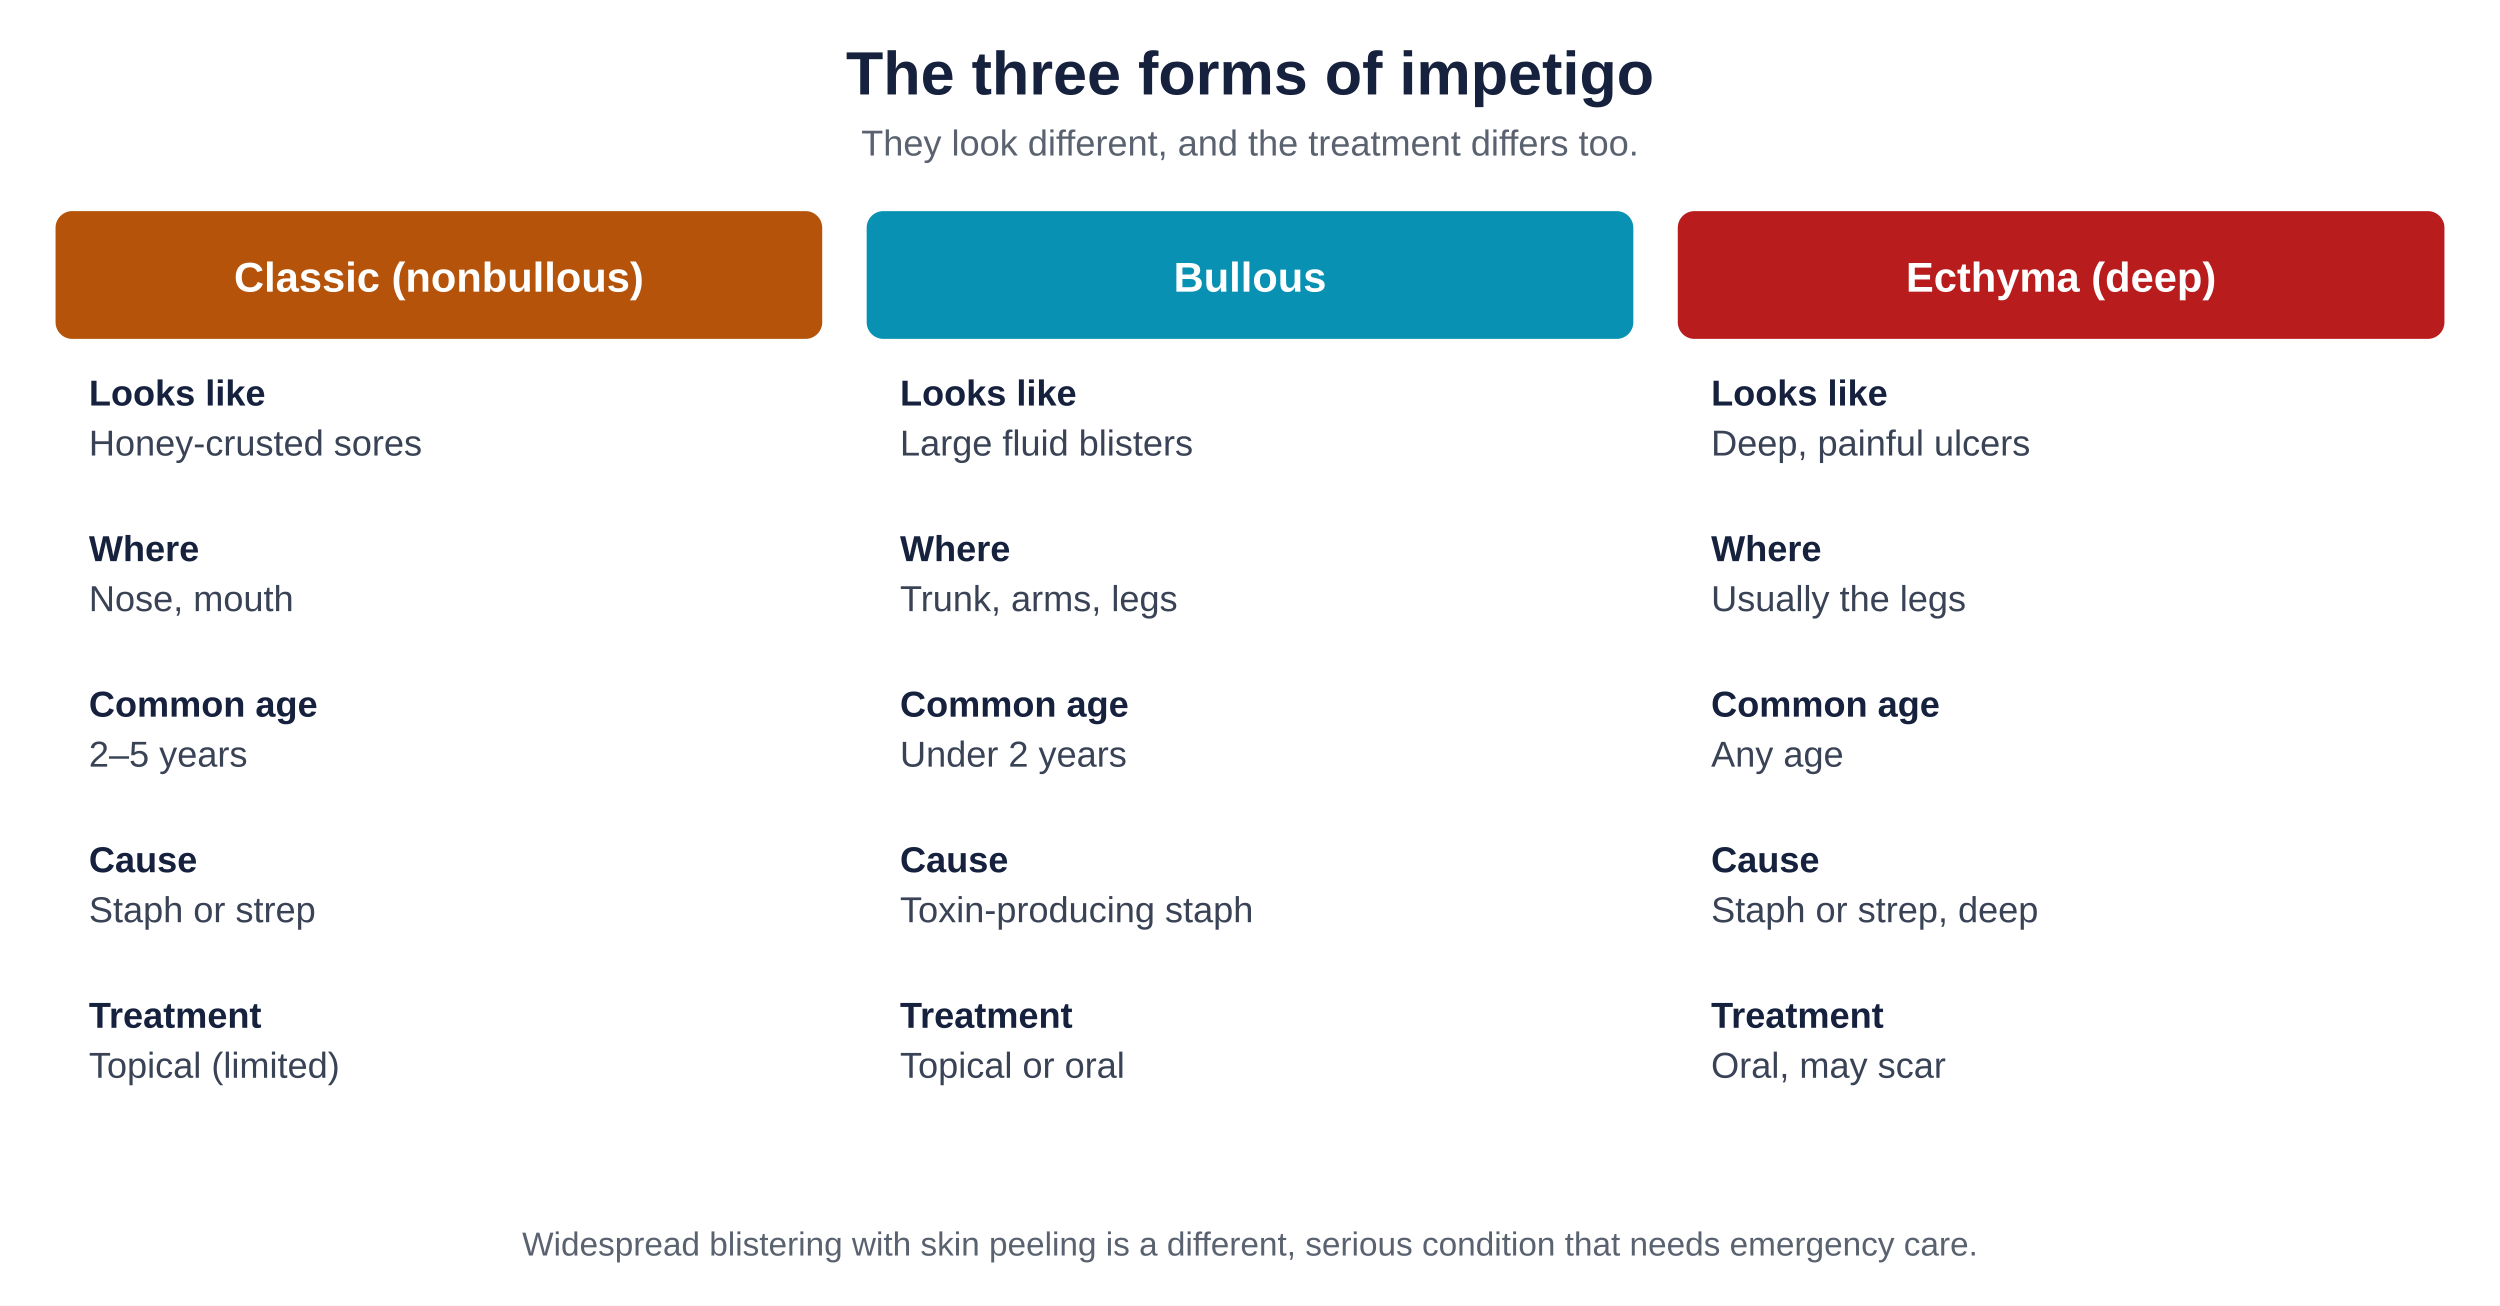
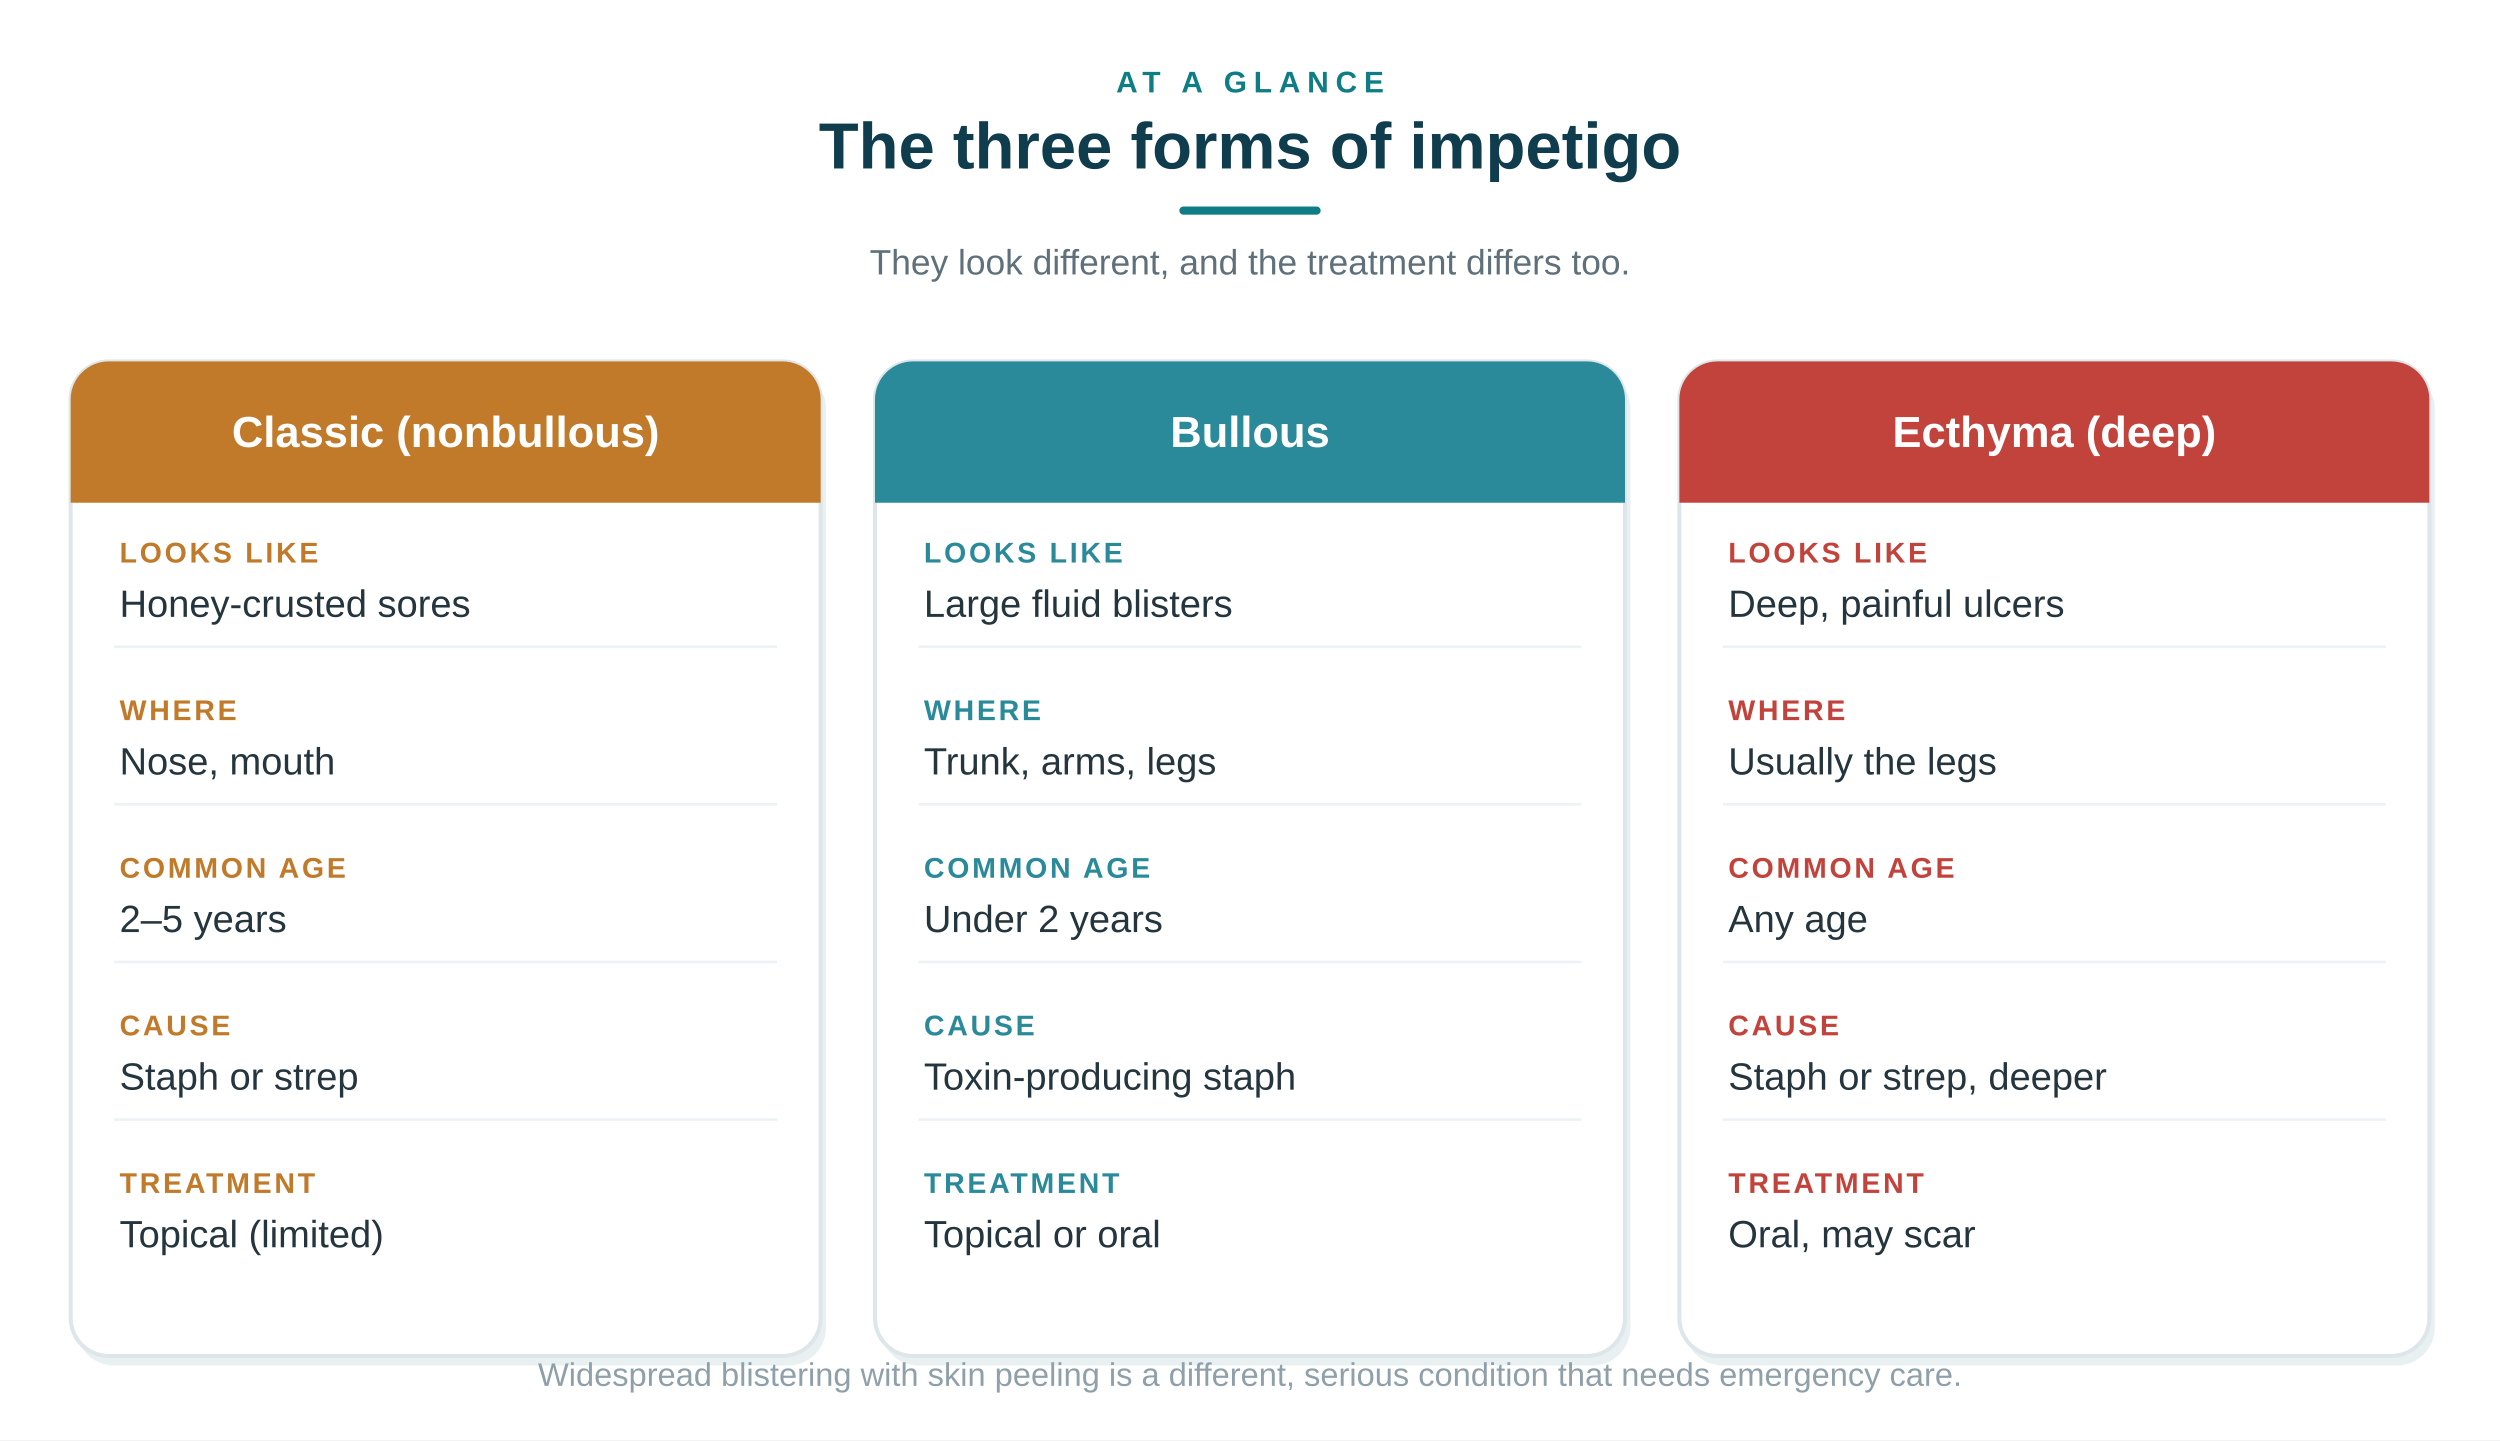
- <svg xmlns="http://www.w3.org/2000/svg" viewBox="0 0 900 470" role="img" aria-labelledby="im-title im-desc" font-family="-apple-system, 'Segoe UI', Arial, sans-serif">
-   <rect width="900" height="470" fill="#ffffff" />
-   <text x="450" y="34" text-anchor="middle" font-size="22" font-weight="700" fill="#16213e">The three forms of impetigo</text>
-   <text x="450" y="56" text-anchor="middle" font-size="13" fill="#5a6270">They look different, and the treatment differs too.</text>
-   <g>
-     <rect x="20" y="76" width="276" height="46" rx="6" fill="#b45309" />
-     <text x="158" y="105" text-anchor="middle" font-size="15" font-weight="700" fill="#ffffff">Classic (nonbullous)</text>
-     <text x="32" y="146" font-size="13" font-weight="700" fill="#16213e">Looks like</text>
-     <text x="32" y="164" font-size="13" fill="#3a4356">Honey-crusted sores</text>
-     <text x="32" y="202" font-size="13" font-weight="700" fill="#16213e">Where</text>
-     <text x="32" y="220" font-size="13" fill="#3a4356">Nose, mouth</text>
-     <text x="32" y="258" font-size="13" font-weight="700" fill="#16213e">Common age</text>
-     <text x="32" y="276" font-size="13" fill="#3a4356">2–5 years</text>
-     <text x="32" y="314" font-size="13" font-weight="700" fill="#16213e">Cause</text>
-     <text x="32" y="332" font-size="13" fill="#3a4356">Staph or strep</text>
-     <text x="32" y="370" font-size="13" font-weight="700" fill="#16213e">Treatment</text>
-     <text x="32" y="388" font-size="13" fill="#3a4356">Topical (limited)</text>
-   </g>
-   <g>
-     <rect x="312" y="76" width="276" height="46" rx="6" fill="#0891b2" />
-     <text x="450" y="105" text-anchor="middle" font-size="15" font-weight="700" fill="#ffffff">Bullous</text>
-     <text x="324" y="146" font-size="13" font-weight="700" fill="#16213e">Looks like</text>
-     <text x="324" y="164" font-size="13" fill="#3a4356">Large fluid blisters</text>
-     <text x="324" y="202" font-size="13" font-weight="700" fill="#16213e">Where</text>
-     <text x="324" y="220" font-size="13" fill="#3a4356">Trunk, arms, legs</text>
-     <text x="324" y="258" font-size="13" font-weight="700" fill="#16213e">Common age</text>
-     <text x="324" y="276" font-size="13" fill="#3a4356">Under 2 years</text>
-     <text x="324" y="314" font-size="13" font-weight="700" fill="#16213e">Cause</text>
-     <text x="324" y="332" font-size="13" fill="#3a4356">Toxin-producing staph</text>
-     <text x="324" y="370" font-size="13" font-weight="700" fill="#16213e">Treatment</text>
-     <text x="324" y="388" font-size="13" fill="#3a4356">Topical or oral</text>
-   </g>
-   <g>
-     <rect x="604" y="76" width="276" height="46" rx="6" fill="#b91c1c" />
-     <text x="742" y="105" text-anchor="middle" font-size="15" font-weight="700" fill="#ffffff">Ecthyma (deep)</text>
-     <text x="616" y="146" font-size="13" font-weight="700" fill="#16213e">Looks like</text>
-     <text x="616" y="164" font-size="13" fill="#3a4356">Deep, painful ulcers</text>
-     <text x="616" y="202" font-size="13" font-weight="700" fill="#16213e">Where</text>
-     <text x="616" y="220" font-size="13" fill="#3a4356">Usually the legs</text>
-     <text x="616" y="258" font-size="13" font-weight="700" fill="#16213e">Common age</text>
-     <text x="616" y="276" font-size="13" fill="#3a4356">Any age</text>
-     <text x="616" y="314" font-size="13" font-weight="700" fill="#16213e">Cause</text>
-     <text x="616" y="332" font-size="13" fill="#3a4356">Staph or strep, deep</text>
-     <text x="616" y="370" font-size="13" font-weight="700" fill="#16213e">Treatment</text>
-     <text x="616" y="388" font-size="13" fill="#3a4356">Oral, may scar</text>
-   </g>
-   <text x="450" y="452" text-anchor="middle" font-size="12" fill="#5a6270">Widespread blistering with skin peeling is a different, serious condition that needs emergency care.</text>
+ <svg xmlns="http://www.w3.org/2000/svg" viewBox="0 0 920 530" role="img" aria-labelledby="im-t im-d" font-family="-apple-system, 'Segoe UI', 'Helvetica Neue', Arial, sans-serif">
+   <rect width="920" height="530" fill="#ffffff" />
+   <text x="460.0" y="34" text-anchor="middle" font-size="11" font-weight="700" letter-spacing="2.5" fill="#0e7d86">AT A GLANCE</text>
+   <text x="460.0" y="62" text-anchor="middle" font-size="24" font-weight="700" fill="#0f3d4e">The three forms of impetigo</text>
+   <rect x="434.0" y="76" width="52" height="3" rx="1.5" fill="#0e7d86" />
+   <text x="460.0" y="101" text-anchor="middle" font-size="13" fill="#5f707a">They look different, and the treatment differs too.</text>
+   <rect x="28" y="136.5" width="276" height="366" rx="14" fill="#e8f0f2" />
+   <rect x="26" y="133" width="276" height="366" rx="14" fill="#ffffff" stroke="#dfe6ea" stroke-width="1.5" />
+   <path d="M 26,147 A 14,14 0 0 1 40,133 L 288,133 A 14,14 0 0 1 302,147 L 302,185 L 26,185 Z" fill="#c07a2a" />
+   <text x="164.0" y="164.5" text-anchor="middle" font-size="16" font-weight="700" fill="#ffffff">Classic (nonbullous)</text>
+   <text x="44" y="207" font-size="10.5" font-weight="700" letter-spacing="1" fill="#c07a2a">LOOKS LIKE</text>
+   <text x="44" y="227" font-size="14" font-weight="500" fill="#24353e">Honey-crusted sores</text>
+   <line x1="42" y1="238" x2="286" y2="238" stroke="#edf2f5" stroke-width="1" />
+   <text x="44" y="265" font-size="10.5" font-weight="700" letter-spacing="1" fill="#c07a2a">WHERE</text>
+   <text x="44" y="285" font-size="14" font-weight="500" fill="#24353e">Nose, mouth</text>
+   <line x1="42" y1="296" x2="286" y2="296" stroke="#edf2f5" stroke-width="1" />
+   <text x="44" y="323" font-size="10.5" font-weight="700" letter-spacing="1" fill="#c07a2a">COMMON AGE</text>
+   <text x="44" y="343" font-size="14" font-weight="500" fill="#24353e">2–5 years</text>
+   <line x1="42" y1="354" x2="286" y2="354" stroke="#edf2f5" stroke-width="1" />
+   <text x="44" y="381" font-size="10.5" font-weight="700" letter-spacing="1" fill="#c07a2a">CAUSE</text>
+   <text x="44" y="401" font-size="14" font-weight="500" fill="#24353e">Staph or strep</text>
+   <line x1="42" y1="412" x2="286" y2="412" stroke="#edf2f5" stroke-width="1" />
+   <text x="44" y="439" font-size="10.5" font-weight="700" letter-spacing="1" fill="#c07a2a">TREATMENT</text>
+   <text x="44" y="459" font-size="14" font-weight="500" fill="#24353e">Topical (limited)</text>
+   <rect x="324" y="136.5" width="276" height="366" rx="14" fill="#e8f0f2" />
+   <rect x="322" y="133" width="276" height="366" rx="14" fill="#ffffff" stroke="#dfe6ea" stroke-width="1.5" />
+   <path d="M 322,147 A 14,14 0 0 1 336,133 L 584,133 A 14,14 0 0 1 598,147 L 598,185 L 322,185 Z" fill="#2a8a9a" />
+   <text x="460.0" y="164.5" text-anchor="middle" font-size="16" font-weight="700" fill="#ffffff">Bullous</text>
+   <text x="340" y="207" font-size="10.5" font-weight="700" letter-spacing="1" fill="#2a8a9a">LOOKS LIKE</text>
+   <text x="340" y="227" font-size="14" font-weight="500" fill="#24353e">Large fluid blisters</text>
+   <line x1="338" y1="238" x2="582" y2="238" stroke="#edf2f5" stroke-width="1" />
+   <text x="340" y="265" font-size="10.5" font-weight="700" letter-spacing="1" fill="#2a8a9a">WHERE</text>
+   <text x="340" y="285" font-size="14" font-weight="500" fill="#24353e">Trunk, arms, legs</text>
+   <line x1="338" y1="296" x2="582" y2="296" stroke="#edf2f5" stroke-width="1" />
+   <text x="340" y="323" font-size="10.5" font-weight="700" letter-spacing="1" fill="#2a8a9a">COMMON AGE</text>
+   <text x="340" y="343" font-size="14" font-weight="500" fill="#24353e">Under 2 years</text>
+   <line x1="338" y1="354" x2="582" y2="354" stroke="#edf2f5" stroke-width="1" />
+   <text x="340" y="381" font-size="10.5" font-weight="700" letter-spacing="1" fill="#2a8a9a">CAUSE</text>
+   <text x="340" y="401" font-size="14" font-weight="500" fill="#24353e">Toxin-producing staph</text>
+   <line x1="338" y1="412" x2="582" y2="412" stroke="#edf2f5" stroke-width="1" />
+   <text x="340" y="439" font-size="10.5" font-weight="700" letter-spacing="1" fill="#2a8a9a">TREATMENT</text>
+   <text x="340" y="459" font-size="14" font-weight="500" fill="#24353e">Topical or oral</text>
+   <rect x="620" y="136.5" width="276" height="366" rx="14" fill="#e8f0f2" />
+   <rect x="618" y="133" width="276" height="366" rx="14" fill="#ffffff" stroke="#dfe6ea" stroke-width="1.5" />
+   <path d="M 618,147 A 14,14 0 0 1 632,133 L 880,133 A 14,14 0 0 1 894,147 L 894,185 L 618,185 Z" fill="#c2433c" />
+   <text x="756.0" y="164.5" text-anchor="middle" font-size="16" font-weight="700" fill="#ffffff">Ecthyma (deep)</text>
+   <text x="636" y="207" font-size="10.5" font-weight="700" letter-spacing="1" fill="#c2433c">LOOKS LIKE</text>
+   <text x="636" y="227" font-size="14" font-weight="500" fill="#24353e">Deep, painful ulcers</text>
+   <line x1="634" y1="238" x2="878" y2="238" stroke="#edf2f5" stroke-width="1" />
+   <text x="636" y="265" font-size="10.5" font-weight="700" letter-spacing="1" fill="#c2433c">WHERE</text>
+   <text x="636" y="285" font-size="14" font-weight="500" fill="#24353e">Usually the legs</text>
+   <line x1="634" y1="296" x2="878" y2="296" stroke="#edf2f5" stroke-width="1" />
+   <text x="636" y="323" font-size="10.5" font-weight="700" letter-spacing="1" fill="#c2433c">COMMON AGE</text>
+   <text x="636" y="343" font-size="14" font-weight="500" fill="#24353e">Any age</text>
+   <line x1="634" y1="354" x2="878" y2="354" stroke="#edf2f5" stroke-width="1" />
+   <text x="636" y="381" font-size="10.5" font-weight="700" letter-spacing="1" fill="#c2433c">CAUSE</text>
+   <text x="636" y="401" font-size="14" font-weight="500" fill="#24353e">Staph or strep, deeper</text>
+   <line x1="634" y1="412" x2="878" y2="412" stroke="#edf2f5" stroke-width="1" />
+   <text x="636" y="439" font-size="10.5" font-weight="700" letter-spacing="1" fill="#c2433c">TREATMENT</text>
+   <text x="636" y="459" font-size="14" font-weight="500" fill="#24353e">Oral, may scar</text>
+   <text x="460.0" y="510" text-anchor="middle" font-size="12" fill="#8fa0aa">Widespread blistering with skin peeling is a different, serious condition that needs emergency care.</text>
</svg>
